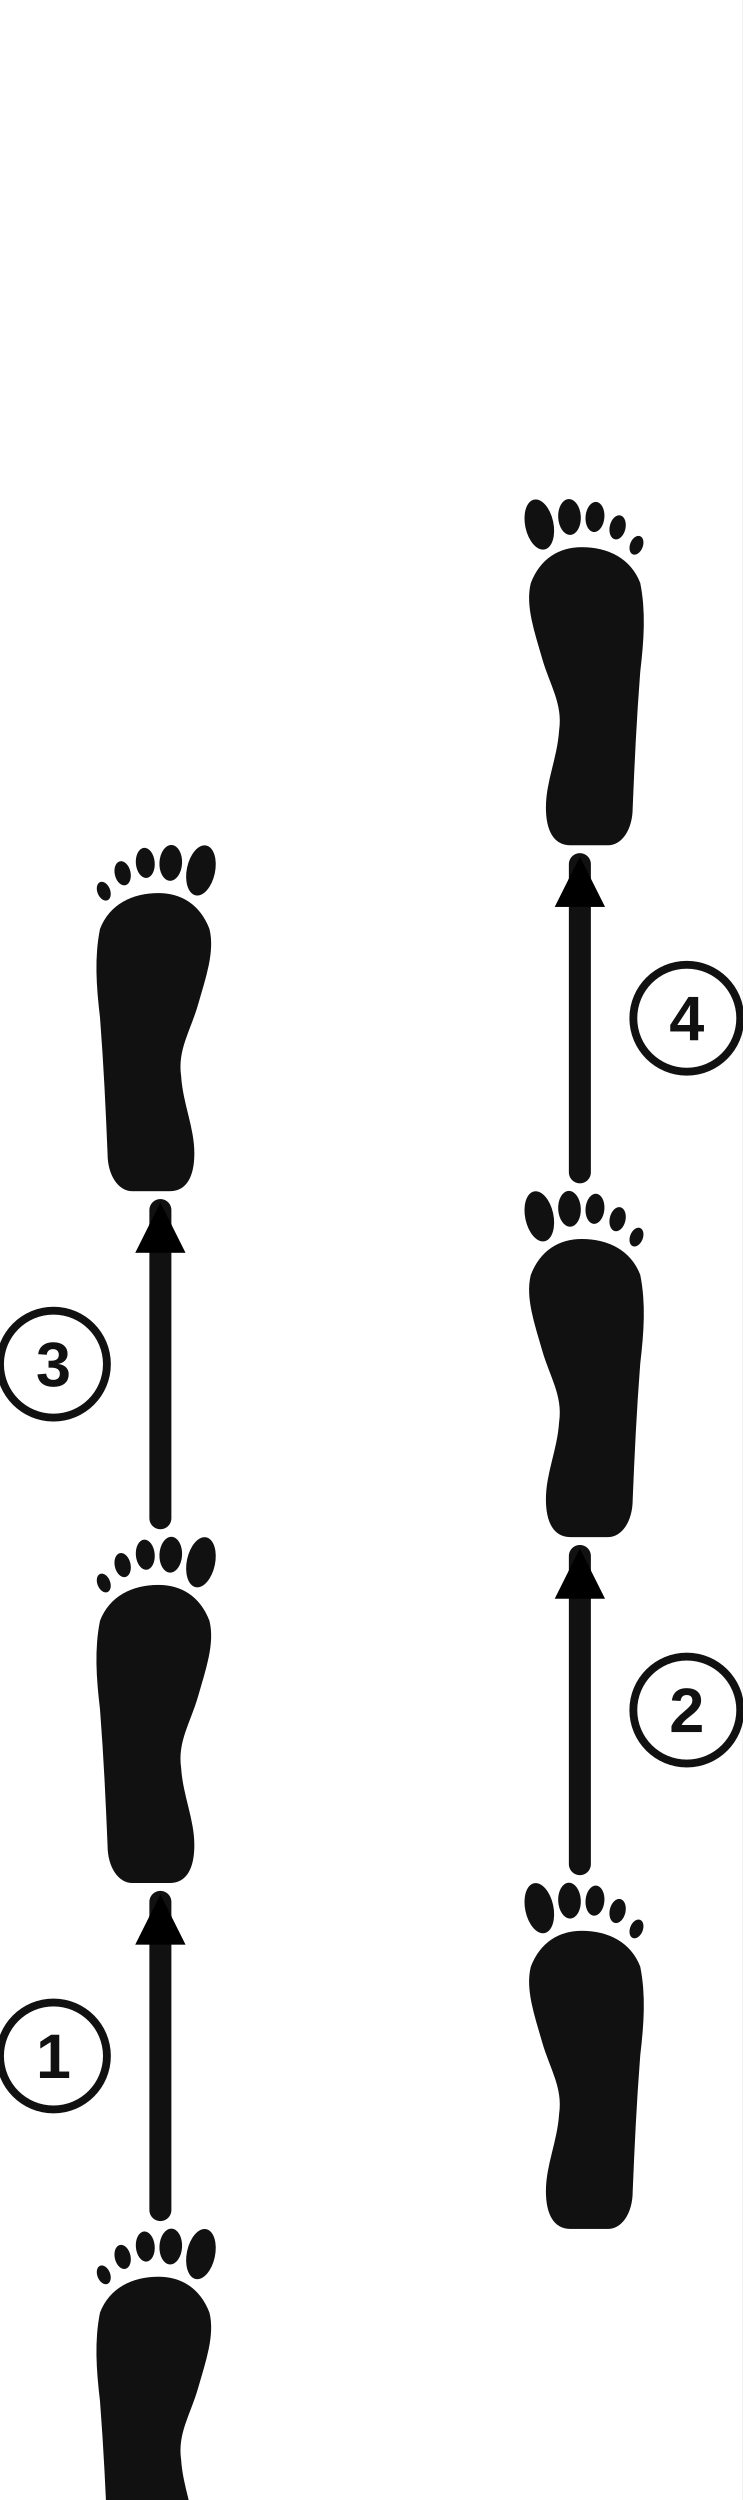
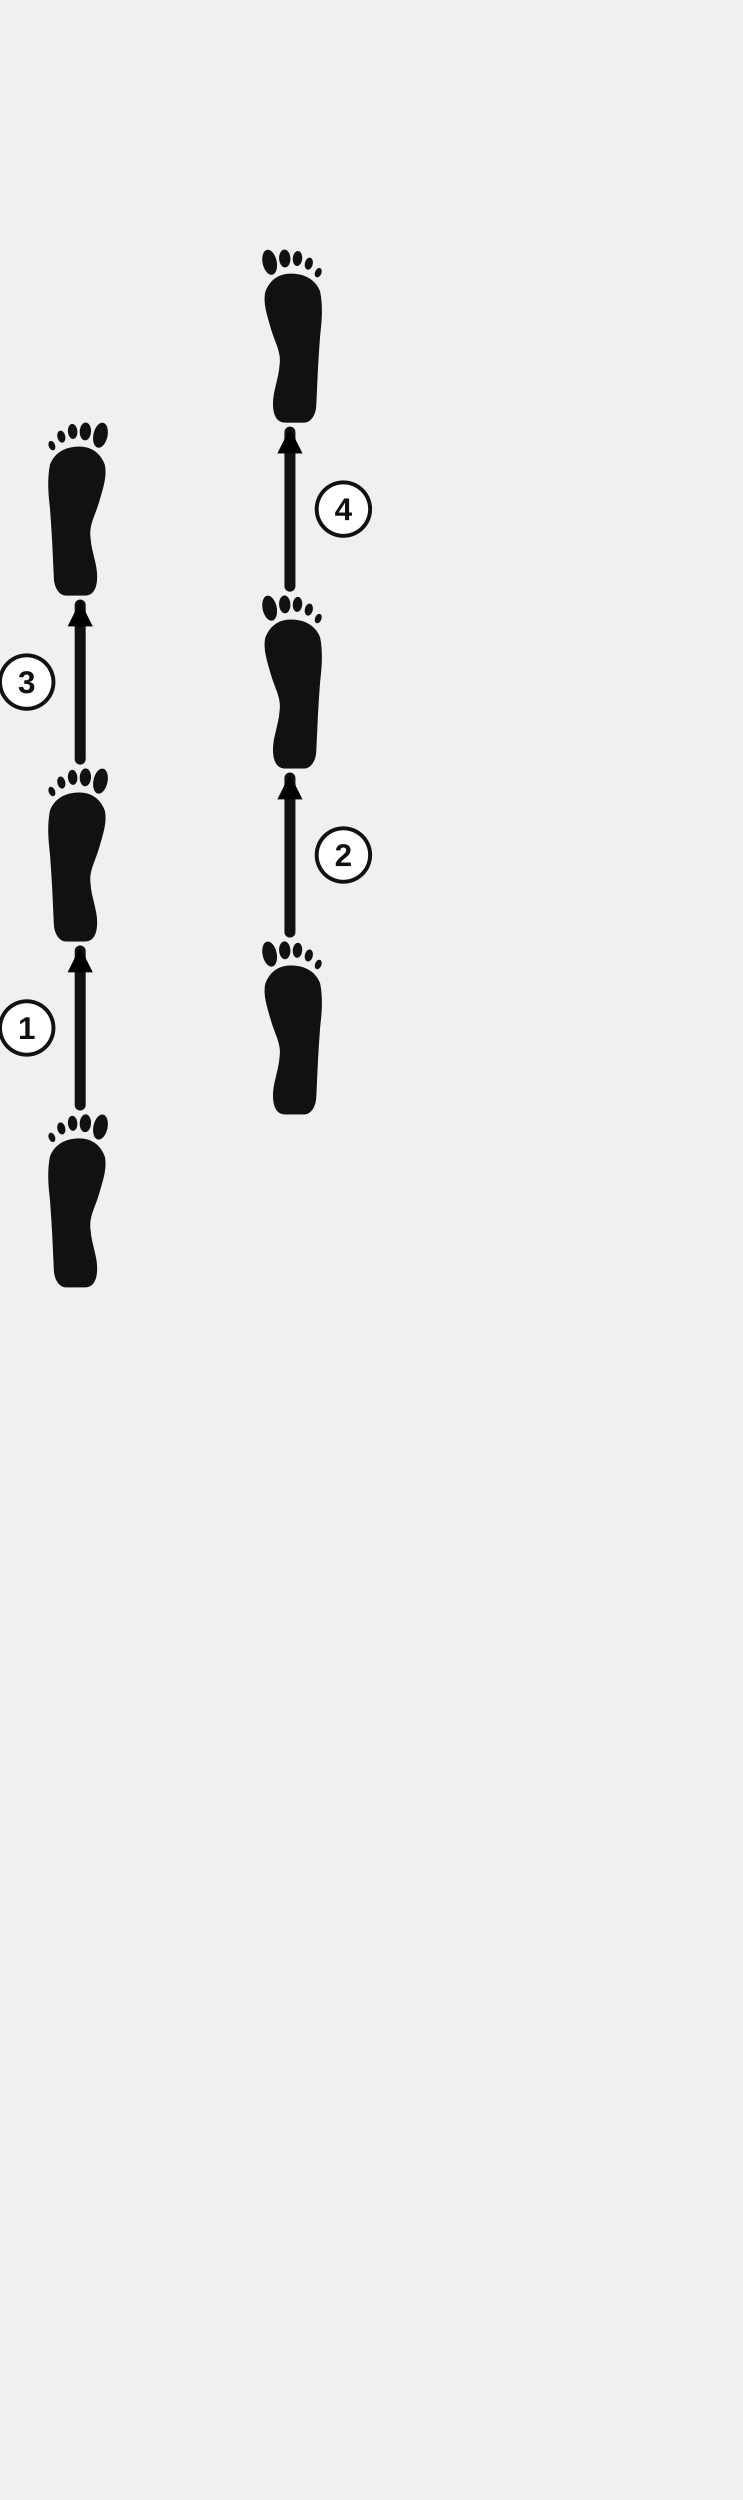
- <svg xmlns="http://www.w3.org/2000/svg" viewBox="0 0 236 795" role="img" aria-label="Ayumi-ashi: left foot steps forward (movements 1 and 3) while right foot follows (movements 2 and 4)">
+ <svg xmlns="http://www.w3.org/2000/svg" viewBox="0 0 472 1590" role="img" aria-label="Ayumi-ashi: left foot steps forward (movements 1 and 3) while right foot follows (movements 2 and 4)">
  <defs>
    <g id="foot-r">
      <path d="M 45 224                C 36 224 32 216 32 204                C 32 190 38 178 39 163                C 41 149 34 139 30 125                C 26 111 21 97 24 85                C 29 72 39 66 51 66                C 65 66 77 72 82 85                C 85 100 84 115 82 132                C 80 158 79 180 78 204                C 78 216 72 224 65 224                Z" />
      <ellipse cx="28.5" cy="54" rx="7.5" ry="13.5" transform="rotate(-12 28.5 54)" />
      <ellipse cx="44.5" cy="50" rx="6" ry="9.5" transform="rotate(-3 44.5 50)" />
      <ellipse cx="58" cy="50" rx="5" ry="8" transform="rotate(5 58 50)" />
      <ellipse cx="70" cy="55.5" rx="4.2" ry="6.5" transform="rotate(13 70 55.5)" />
      <ellipse cx="80" cy="65" rx="3.4" ry="5.2" transform="rotate(22 80 65)" />
    </g>
    <g id="foot-l">
      <use href="#foot-r" transform="translate(100 0) scale(-1 1)" />
    </g>
    <marker id="ah" viewBox="0 0 10 10" refX="8.5" refY="5" markerWidth="16" markerHeight="16" orient="auto" markerUnits="userSpaceOnUse">
      <path d="M 0 0 L 10 5 L 0 10 Z" />
    </marker>
  </defs>
-   <rect width="236" height="795" fill="#ffffff" />
  <use href="#foot-r" fill="#111111" transform="translate(154.4 134.4) scale(0.6)" />
  <use href="#foot-r" fill="#111111" transform="translate(154.4 354.4) scale(0.6)" />
  <use href="#foot-r" fill="#111111" transform="translate(154.4 574.4) scale(0.6)" />
  <use href="#foot-l" fill="#111111" transform="translate(21.0 244.4) scale(0.6)" />
  <use href="#foot-l" fill="#111111" transform="translate(21.0 464.4) scale(0.6)" />
  <use href="#foot-l" fill="#111111" transform="translate(21.0 684.4) scale(0.6)" />
  <g stroke="#111111" stroke-width="7" stroke-linecap="round" fill="none">
    <path d="M 184.4 592.8 L 184.4 494.8" marker-end="url(#ah)" />
    <path d="M 184.4 372.8 L 184.4 274.8" marker-end="url(#ah)" />
    <path d="M 51.0 702.8 L 51.0 604.8" marker-end="url(#ah)" />
    <path d="M 51.0 482.8 L 51.0 384.8" marker-end="url(#ah)" />
  </g>
  <g font-family="Arial, Helvetica, sans-serif" font-size="20" font-weight="bold" text-anchor="middle">
    <circle cx="218.4" cy="543.8" r="17" fill="#ffffff" stroke="#111111" stroke-width="2.5" />
    <text x="218.4" y="543.8" dy="0.35em" fill="#111111">2</text>
    <circle cx="218.4" cy="323.8" r="17" fill="#ffffff" stroke="#111111" stroke-width="2.5" />
    <text x="218.4" y="323.8" dy="0.35em" fill="#111111">4</text>
    <circle cx="17.0" cy="653.8" r="17" fill="#ffffff" stroke="#111111" stroke-width="2.5" />
    <text x="17.0" y="653.8" dy="0.35em" fill="#111111">1</text>
    <circle cx="17.0" cy="433.8" r="17" fill="#ffffff" stroke="#111111" stroke-width="2.5" />
    <text x="17.0" y="433.8" dy="0.35em" fill="#111111">3</text>
  </g>
</svg>
